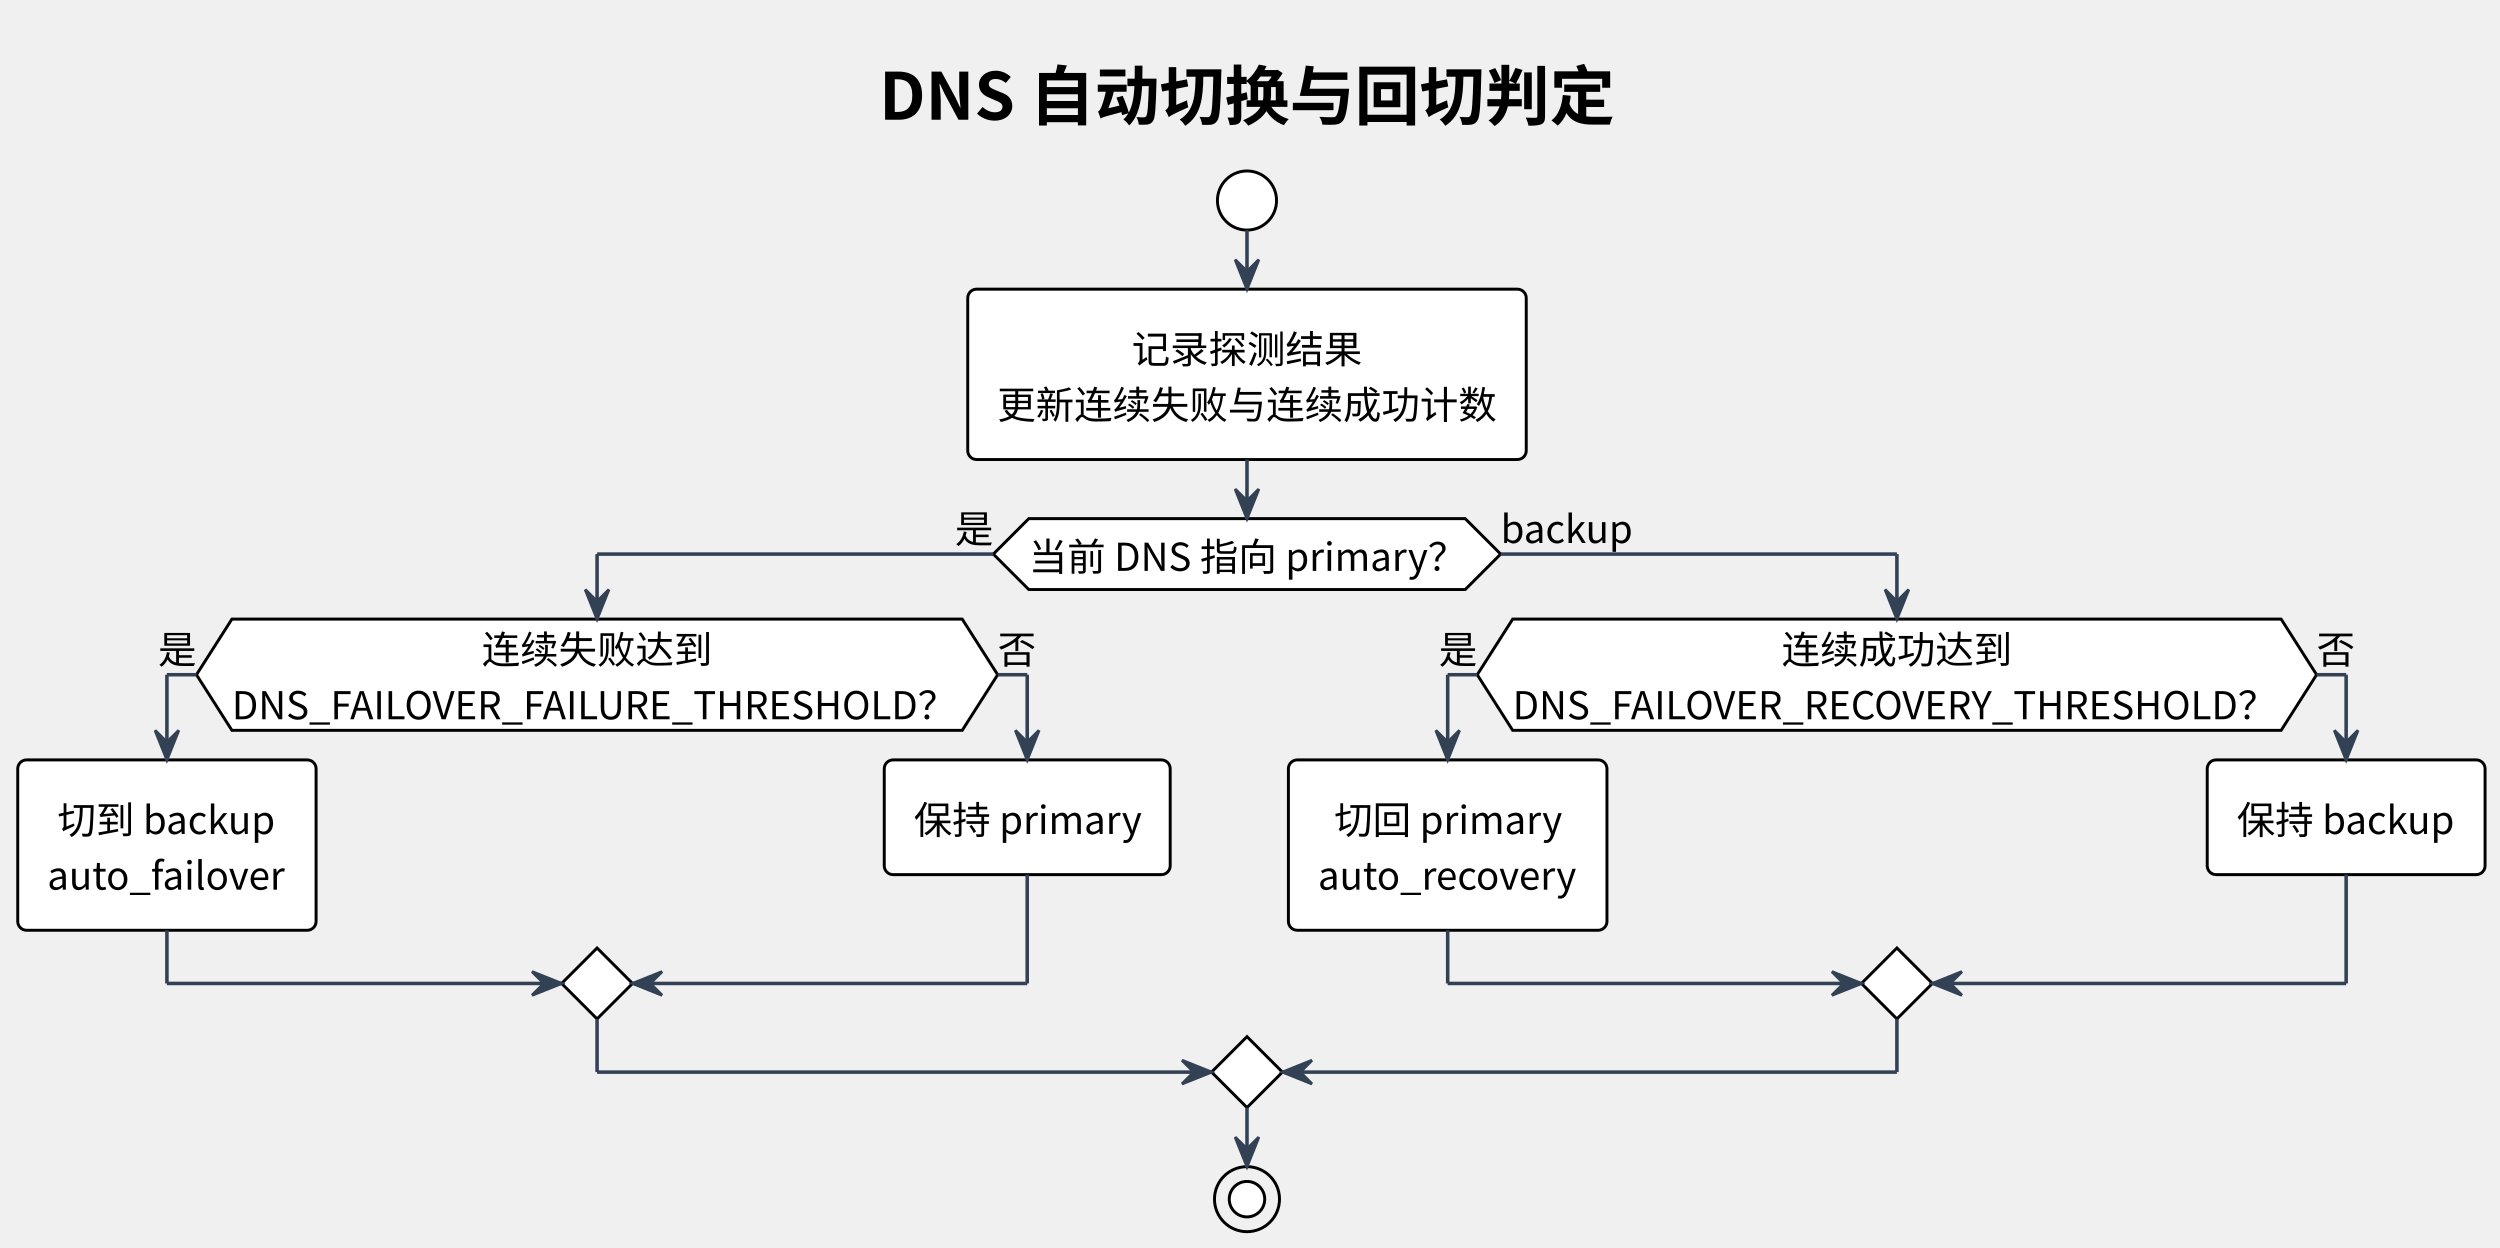
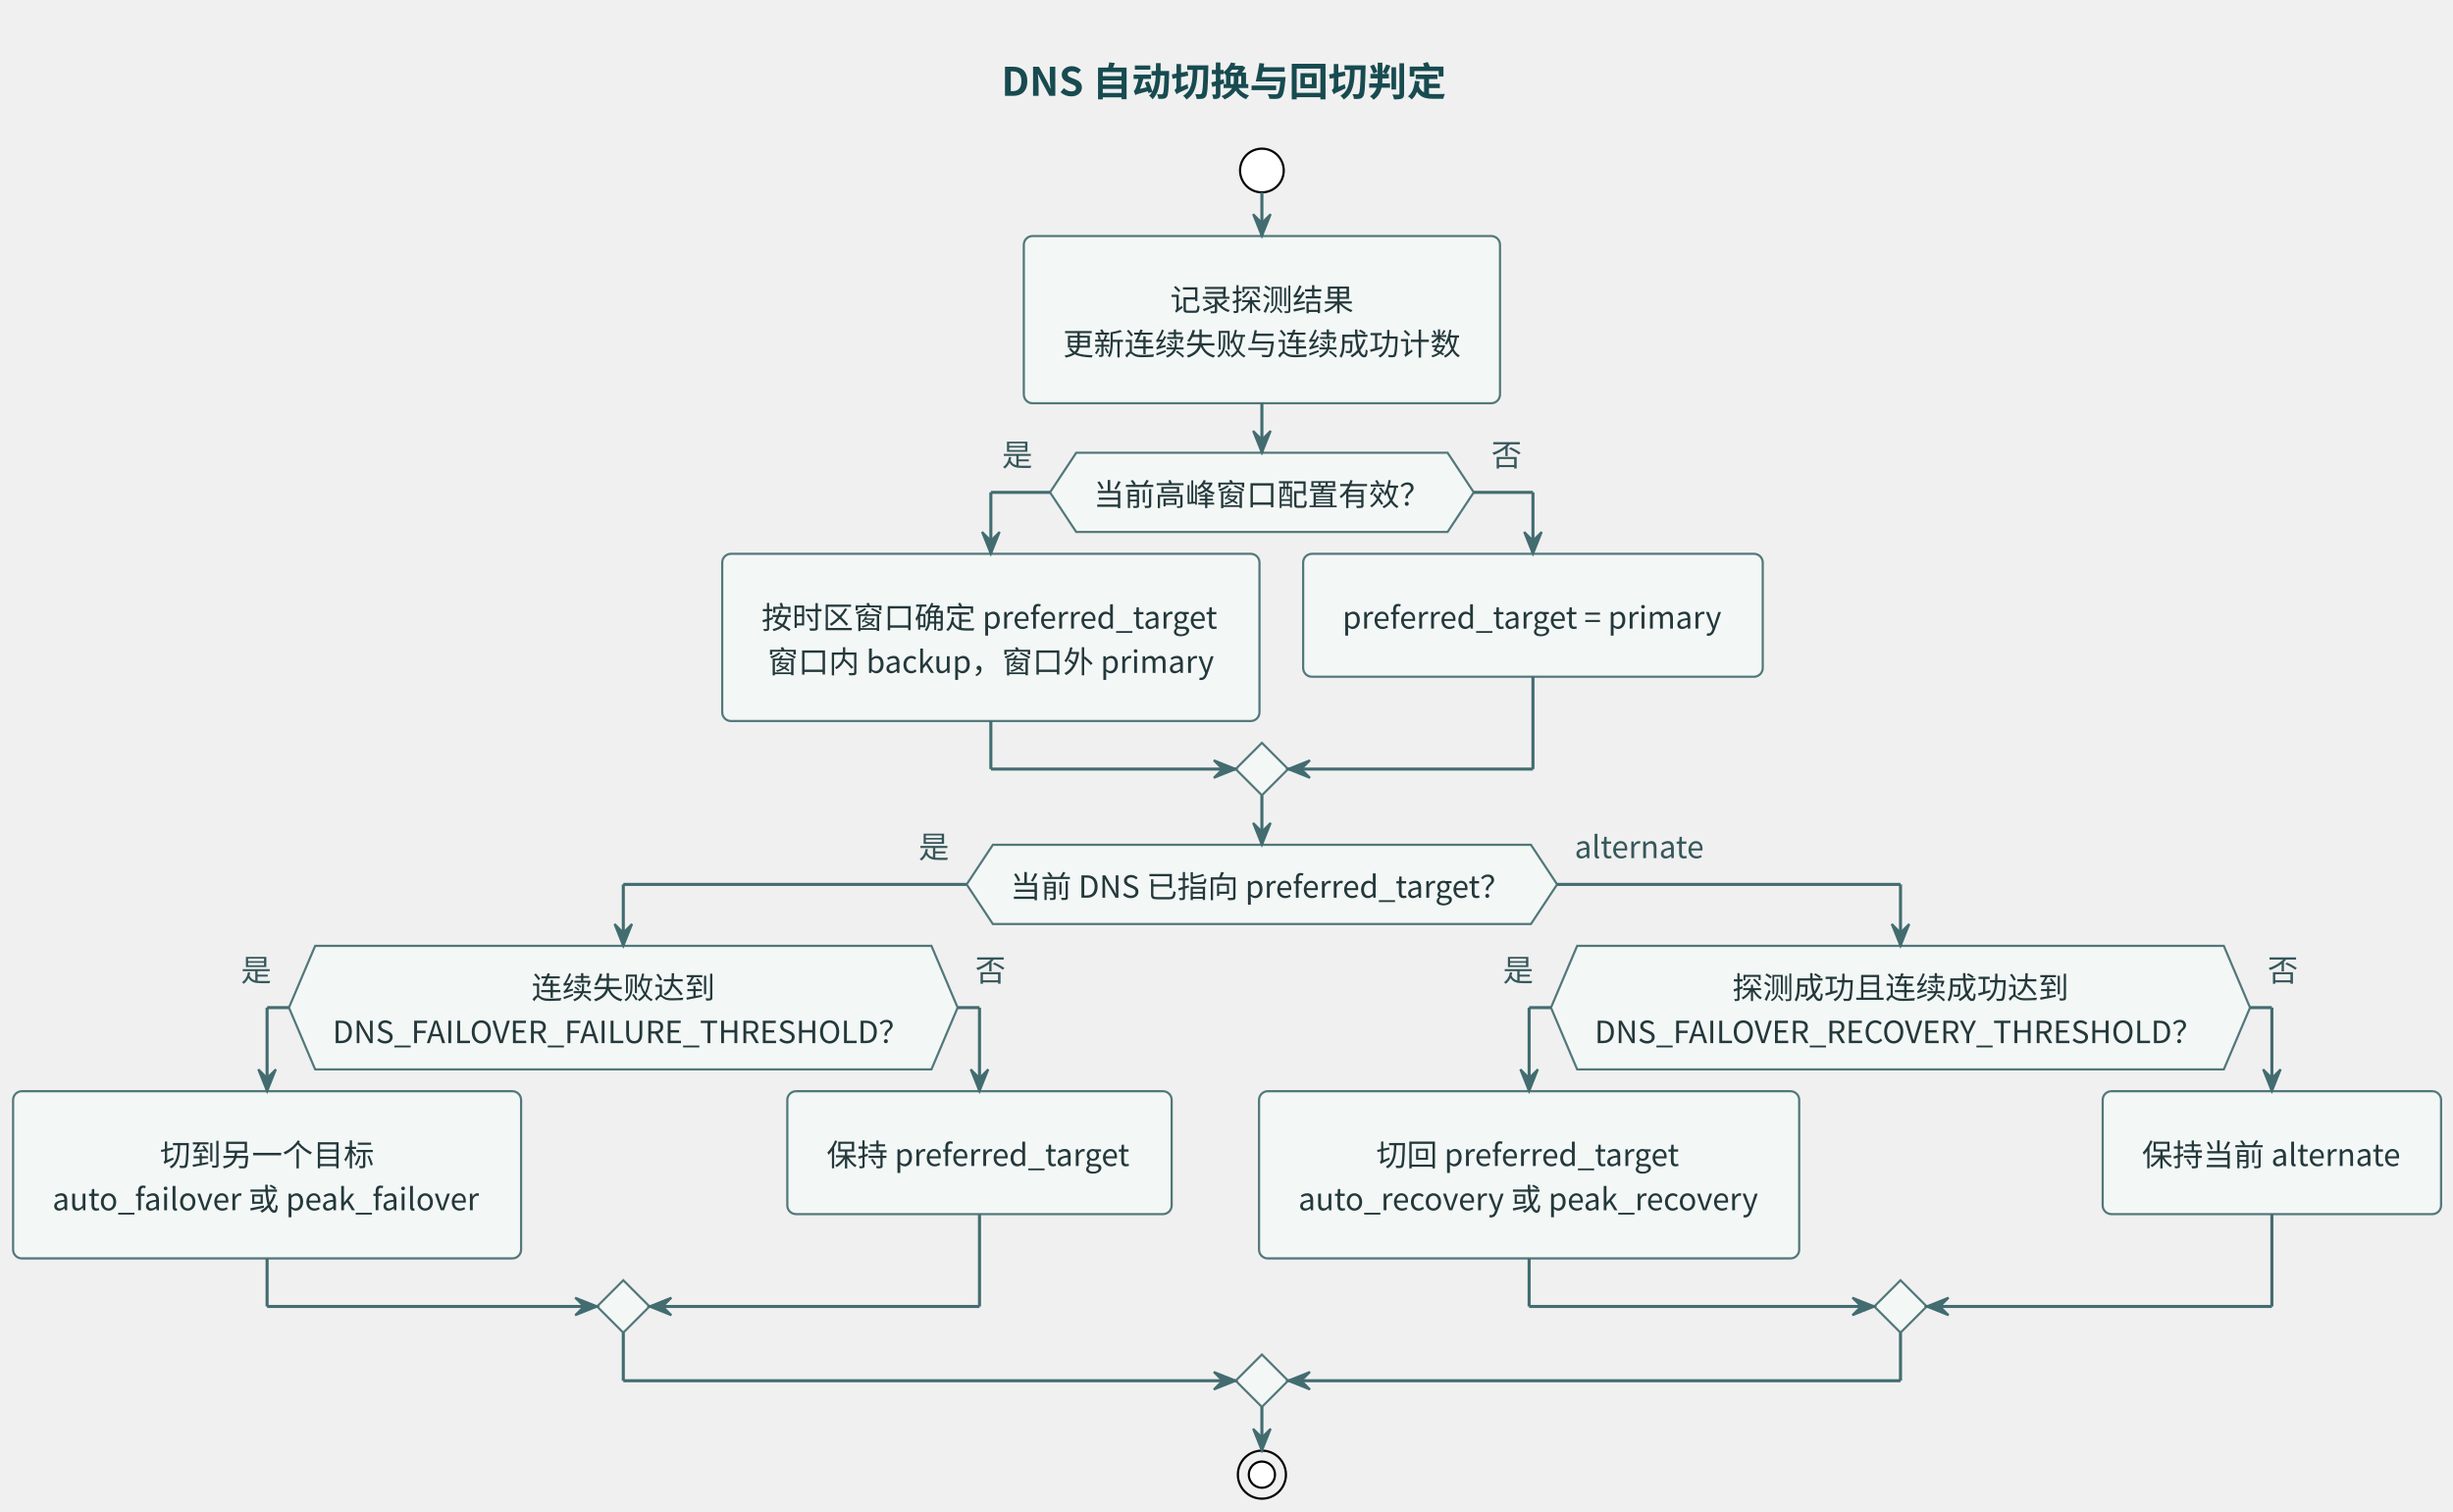
- <svg xmlns="http://www.w3.org/2000/svg" contentStyleType="text/css" data-diagram-type="ACTIVITY" height="422px" preserveAspectRatio="none" style="width:846px;height:422px;background:#FFFFFF;" version="1.1" viewBox="0 0 846 422" width="846px" zoomAndPan="magnify">
+ <svg xmlns="http://www.w3.org/2000/svg" contentStyleType="text/css" data-diagram-type="ACTIVITY" height="692px" preserveAspectRatio="none" style="width:1123px;height:692px;background:#FFFFFF;" version="1.1" viewBox="0 0 1123 692" width="1123px" zoomAndPan="magnify">
  <defs />
  <g>
    <g class="title" data-source-line="2">
-       <text fill="#000000" font-family="Noto Sans CJK SC" font-size="22" font-weight="bold" lengthAdjust="spacing" textLength="248.909" x="297.519" y="40.52">DNS 自动切换与回切判定</text>
+       <text fill="#174B50" font-family="Noto Sans CJK SC" font-size="18" font-weight="bold" lengthAdjust="spacing" textLength="203.651" x="458.444" y="43.88">DNS 自动切换与回切判定</text>
    </g>
-     <ellipse cx="421.981" cy="67.856" fill="#FFFFFF" rx="10" ry="10" style="stroke:#000000;stroke-width:1;" />
-     <rect fill="#FFFFFF" height="57.648" rx="3" ry="3" style="stroke:#000000;stroke-width:1;" width="189" x="327.481" y="97.856" />
-     <text fill="#000000" font-family="Noto Sans CJK SC" font-size="13" lengthAdjust="spacing" textLength="78" x="382.981" y="122.936">记录探测结果</text>
-     <text fill="#000000" font-family="Noto Sans CJK SC" font-size="13" lengthAdjust="spacing" textLength="169" x="337.481" y="141.76">更新连续失败与连续成功计数</text>
-     <polygon fill="#FFFFFF" points="348.141,175.504,495.821,175.504,507.821,187.504,495.821,199.504,348.141,199.504,336.141,187.504,348.141,175.504" style="stroke:#000000;stroke-width:1;" />
-     <text fill="#000000" font-family="Noto Sans CJK SC" font-size="13" lengthAdjust="spacing" textLength="147.68" x="348.141" y="193.172">当前 DNS 指向 primary？</text>
-     <text fill="#000000" font-family="Noto Sans CJK SC" font-size="13" lengthAdjust="spacing" textLength="13" x="323.141" y="183.76">是</text>
-     <text fill="#000000" font-family="Noto Sans CJK SC" font-size="13" lengthAdjust="spacing" textLength="45.11" x="507.821" y="183.76">backup</text>
-     <polygon fill="#FFFFFF" points="78.482,209.504,325.612,209.504,337.612,228.328,325.612,247.152,78.482,247.152,66.482,228.328,78.482,209.504" style="stroke:#000000;stroke-width:1;" />
-     <text fill="#000000" font-family="Noto Sans CJK SC" font-size="13" lengthAdjust="spacing" textLength="78" x="163.047" y="224.584">连续失败达到</text>
-     <text fill="#000000" font-family="Noto Sans CJK SC" font-size="13" lengthAdjust="spacing" textLength="247.13" x="78.482" y="243.408">DNS_FAILOVER_FAILURE_THRESHOLD？</text>
-     <text fill="#000000" font-family="Noto Sans CJK SC" font-size="13" lengthAdjust="spacing" textLength="13" x="53.482" y="224.584">是</text>
-     <text fill="#000000" font-family="Noto Sans CJK SC" font-size="13" lengthAdjust="spacing" textLength="13" x="337.612" y="224.584">否</text>
-     <rect fill="#FFFFFF" height="57.648" rx="3" ry="3" style="stroke:#000000;stroke-width:1;" width="100.964" x="6" y="257.152" />
-     <text fill="#000000" font-family="Noto Sans CJK SC" font-size="13" lengthAdjust="spacing" textLength="74.022" x="19.471" y="282.232">切到 backup</text>
-     <text fill="#000000" font-family="Noto Sans CJK SC" font-size="13" lengthAdjust="spacing" textLength="80.964" x="16" y="301.056">auto_failover</text>
-     <rect fill="#FFFFFF" height="38.824" rx="3" ry="3" style="stroke:#000000;stroke-width:1;" width="96.765" x="299.23" y="257.152" />
-     <text fill="#000000" font-family="Noto Sans CJK SC" font-size="13" lengthAdjust="spacing" textLength="76.765" x="309.23" y="282.232">保持 primary</text>
-     <polygon fill="#FFFFFF" points="202.047,320.8,214.047,332.8,202.047,344.8,190.047,332.8,202.047,320.8" style="stroke:#000000;stroke-width:1;" />
-     <polygon fill="#FFFFFF" points="511.896,209.504,771.935,209.504,783.935,228.328,771.935,247.152,511.896,247.152,499.896,228.328,511.896,209.504" style="stroke:#000000;stroke-width:1;" />
-     <text fill="#000000" font-family="Noto Sans CJK SC" font-size="13" lengthAdjust="spacing" textLength="78" x="602.915" y="224.584">连续成功达到</text>
-     <text fill="#000000" font-family="Noto Sans CJK SC" font-size="13" lengthAdjust="spacing" textLength="260.039" x="511.896" y="243.408">DNS_FAILOVER_RECOVERY_THRESHOLD？</text>
-     <text fill="#000000" font-family="Noto Sans CJK SC" font-size="13" lengthAdjust="spacing" textLength="13" x="486.896" y="224.584">是</text>
-     <text fill="#000000" font-family="Noto Sans CJK SC" font-size="13" lengthAdjust="spacing" textLength="13" x="783.935" y="224.584">否</text>
-     <rect fill="#FFFFFF" height="57.648" rx="3" ry="3" style="stroke:#000000;stroke-width:1;" width="107.802" x="435.995" y="257.152" />
-     <text fill="#000000" font-family="Noto Sans CJK SC" font-size="13" lengthAdjust="spacing" textLength="76.765" x="451.513" y="282.232">切回 primary</text>
-     <text fill="#000000" font-family="Noto Sans CJK SC" font-size="13" lengthAdjust="spacing" textLength="87.802" x="445.995" y="301.056">auto_recovery</text>
-     <rect fill="#FFFFFF" height="38.824" rx="3" ry="3" style="stroke:#000000;stroke-width:1;" width="94.022" x="746.924" y="257.152" />
-     <text fill="#000000" font-family="Noto Sans CJK SC" font-size="13" lengthAdjust="spacing" textLength="74.022" x="756.924" y="282.232">保持 backup</text>
-     <polygon fill="#FFFFFF" points="641.915,320.8,653.915,332.8,641.915,344.8,629.915,332.8,641.915,320.8" style="stroke:#000000;stroke-width:1;" />
-     <polygon fill="#FFFFFF" points="421.981,350.8,433.981,362.8,421.981,374.8,409.981,362.8,421.981,350.8" style="stroke:#000000;stroke-width:1;" />
-     <ellipse cx="421.981" cy="405.8" fill="none" rx="11" ry="11" style="stroke:#000000;stroke-width:1;" />
-     <ellipse cx="421.981" cy="405.8" fill="#FFFFFF" rx="6" ry="6" style="stroke:#000000;stroke-width:1;" />
-     <line style="stroke:#334155;stroke-width:1.2;" x1="421.981" x2="421.981" y1="77.856" y2="97.856" />
-     <polygon fill="#334155" points="417.981,87.856,421.981,97.856,425.981,87.856,421.981,91.856" style="stroke:#334155;stroke-width:1;" />
-     <line style="stroke:#334155;stroke-width:1.2;" x1="66.482" x2="56.482" y1="228.328" y2="228.328" />
-     <line style="stroke:#334155;stroke-width:1.2;" x1="56.482" x2="56.482" y1="228.328" y2="257.152" />
-     <polygon fill="#334155" points="52.482,247.152,56.482,257.152,60.482,247.152,56.482,251.152" style="stroke:#334155;stroke-width:1;" />
-     <line style="stroke:#334155;stroke-width:1.2;" x1="337.612" x2="347.612" y1="228.328" y2="228.328" />
-     <line style="stroke:#334155;stroke-width:1.2;" x1="347.612" x2="347.612" y1="228.328" y2="257.152" />
-     <polygon fill="#334155" points="343.612,247.152,347.612,257.152,351.612,247.152,347.612,251.152" style="stroke:#334155;stroke-width:1;" />
-     <line style="stroke:#334155;stroke-width:1.2;" x1="56.482" x2="56.482" y1="314.8" y2="332.8" />
-     <line style="stroke:#334155;stroke-width:1.2;" x1="56.482" x2="190.047" y1="332.8" y2="332.8" />
-     <polygon fill="#334155" points="180.047,328.8,190.047,332.8,180.047,336.8,184.047,332.8" style="stroke:#334155;stroke-width:1;" />
-     <line style="stroke:#334155;stroke-width:1.2;" x1="347.612" x2="347.612" y1="295.976" y2="332.8" />
-     <line style="stroke:#334155;stroke-width:1.2;" x1="347.612" x2="214.047" y1="332.8" y2="332.8" />
-     <polygon fill="#334155" points="224.047,328.8,214.047,332.8,224.047,336.8,220.047,332.8" style="stroke:#334155;stroke-width:1;" />
-     <line style="stroke:#334155;stroke-width:1.2;" x1="499.896" x2="489.896" y1="228.328" y2="228.328" />
-     <line style="stroke:#334155;stroke-width:1.2;" x1="489.896" x2="489.896" y1="228.328" y2="257.152" />
-     <polygon fill="#334155" points="485.896,247.152,489.896,257.152,493.896,247.152,489.896,251.152" style="stroke:#334155;stroke-width:1;" />
-     <line style="stroke:#334155;stroke-width:1.2;" x1="783.935" x2="793.935" y1="228.328" y2="228.328" />
-     <line style="stroke:#334155;stroke-width:1.2;" x1="793.935" x2="793.935" y1="228.328" y2="257.152" />
-     <polygon fill="#334155" points="789.935,247.152,793.935,257.152,797.935,247.152,793.935,251.152" style="stroke:#334155;stroke-width:1;" />
-     <line style="stroke:#334155;stroke-width:1.2;" x1="489.896" x2="489.896" y1="314.8" y2="332.8" />
-     <line style="stroke:#334155;stroke-width:1.2;" x1="489.896" x2="629.915" y1="332.8" y2="332.8" />
-     <polygon fill="#334155" points="619.915,328.8,629.915,332.8,619.915,336.8,623.915,332.8" style="stroke:#334155;stroke-width:1;" />
-     <line style="stroke:#334155;stroke-width:1.2;" x1="793.935" x2="793.935" y1="295.976" y2="332.8" />
-     <line style="stroke:#334155;stroke-width:1.2;" x1="793.935" x2="653.915" y1="332.8" y2="332.8" />
-     <polygon fill="#334155" points="663.915,328.8,653.915,332.8,663.915,336.8,659.915,332.8" style="stroke:#334155;stroke-width:1;" />
-     <line style="stroke:#334155;stroke-width:1.2;" x1="336.141" x2="202.047" y1="187.504" y2="187.504" />
-     <line style="stroke:#334155;stroke-width:1.2;" x1="202.047" x2="202.047" y1="187.504" y2="209.504" />
-     <polygon fill="#334155" points="198.047,199.504,202.047,209.504,206.047,199.504,202.047,203.504" style="stroke:#334155;stroke-width:1;" />
-     <line style="stroke:#334155;stroke-width:1.2;" x1="507.821" x2="641.915" y1="187.504" y2="187.504" />
-     <line style="stroke:#334155;stroke-width:1.2;" x1="641.915" x2="641.915" y1="187.504" y2="209.504" />
-     <polygon fill="#334155" points="637.915,199.504,641.915,209.504,645.915,199.504,641.915,203.504" style="stroke:#334155;stroke-width:1;" />
-     <line style="stroke:#334155;stroke-width:1.2;" x1="202.047" x2="202.047" y1="344.8" y2="362.8" />
-     <line style="stroke:#334155;stroke-width:1.2;" x1="202.047" x2="409.981" y1="362.8" y2="362.8" />
-     <polygon fill="#334155" points="399.981,358.8,409.981,362.8,399.981,366.8,403.981,362.8" style="stroke:#334155;stroke-width:1;" />
-     <line style="stroke:#334155;stroke-width:1.2;" x1="641.915" x2="641.915" y1="344.8" y2="362.8" />
-     <line style="stroke:#334155;stroke-width:1.2;" x1="641.915" x2="433.981" y1="362.8" y2="362.8" />
-     <polygon fill="#334155" points="443.981,358.8,433.981,362.8,443.981,366.8,439.981,362.8" style="stroke:#334155;stroke-width:1;" />
-     <line style="stroke:#334155;stroke-width:1.2;" x1="421.981" x2="421.981" y1="155.504" y2="175.504" />
-     <polygon fill="#334155" points="417.981,165.504,421.981,175.504,425.981,165.504,421.981,169.504" style="stroke:#334155;stroke-width:1;" />
-     <line style="stroke:#334155;stroke-width:1.2;" x1="421.981" x2="421.981" y1="374.8" y2="394.8" />
-     <polygon fill="#334155" points="417.981,384.8,421.981,394.8,425.981,384.8,421.981,388.8" style="stroke:#334155;stroke-width:1;" />
+     <ellipse cx="577.705" cy="78.064" fill="#FFFFFF" rx="10" ry="10" style="stroke:#000000;stroke-width:1;" />
+     <rect fill="#F3F8F6" height="76.544" rx="4" ry="4" style="stroke:#52777A;stroke-width:1;" width="217.999" x="468.706" y="108.064" />
+     <text fill="#24383B" font-family="Noto Sans CJK SC" font-size="14" lengthAdjust="spacing" textLength="84" x="535.705" y="142.304">记录探测结果</text>
+     <text fill="#24383B" font-family="Noto Sans CJK SC" font-size="14" lengthAdjust="spacing" textLength="181.999" x="486.706" y="162.576">更新连续失败与连续成功计数</text>
+     <polygon fill="#F3F8F6" points="492.706,207.276,662.705,207.276,674.705,225.412,662.705,243.548,492.706,243.548,480.706,225.412,492.706,207.276" style="stroke:#52777A;stroke-width:1;" />
+     <text fill="#24383B" font-family="Noto Sans CJK SC" font-size="14" lengthAdjust="spacing" textLength="153.999" x="500.706" y="231.516">当前高峰窗口配置有效？</text>
+     <text fill="#36575B" font-family="Noto Sans CJK SC" font-size="14" lengthAdjust="spacing" textLength="14" x="458.706" y="213.38">是</text>
+     <text fill="#36575B" font-family="Noto Sans CJK SC" font-size="14" lengthAdjust="spacing" textLength="14" x="682.705" y="213.38">否</text>
+     <rect fill="#F3F8F6" height="76.544" rx="4" ry="4" style="stroke:#52777A;stroke-width:1;" width="245.957" x="330.638" y="253.548" />
+     <text fill="#24383B" font-family="Noto Sans CJK SC" font-size="14" lengthAdjust="spacing" textLength="209.957" x="348.638" y="287.787">按时区窗口确定 preferred_target</text>
+     <text fill="#24383B" font-family="Noto Sans CJK SC" font-size="14" lengthAdjust="spacing" textLength="204.385" x="351.424" y="308.059">窗口内 backup，窗口外 primary</text>
+     <rect fill="#F3F8F6" height="56.272" rx="4" ry="4" style="stroke:#52777A;stroke-width:1;" width="210.397" x="596.595" y="253.548" />
+     <text fill="#24383B" font-family="Noto Sans CJK SC" font-size="14" lengthAdjust="spacing" textLength="174.397" x="614.595" y="287.787">preferred_target = primary</text>
+     <polygon fill="#F3F8F6" points="577.705,340.091,589.705,352.091,577.705,364.091,565.705,352.091,577.705,340.091" style="stroke:#52777A;stroke-width:1;" />
+     <polygon fill="#F3F8F6" points="454.542,386.759,700.869,386.759,712.869,404.895,700.869,423.031,454.542,423.031,442.542,404.895,454.542,386.759" style="stroke:#52777A;stroke-width:1;" />
+     <text fill="#24383B" font-family="Noto Sans CJK SC" font-size="14" lengthAdjust="spacing" textLength="230.327" x="462.542" y="410.999">当前 DNS 已指向 preferred_target？</text>
+     <text fill="#36575B" font-family="Noto Sans CJK SC" font-size="14" lengthAdjust="spacing" textLength="14" x="420.542" y="392.863">是</text>
+     <text fill="#36575B" font-family="Noto Sans CJK SC" font-size="14" lengthAdjust="spacing" textLength="59.78" x="720.869" y="392.863">alternate</text>
+     <polygon fill="#F3F8F6" points="144.28,433.031,426.419,433.031,438.419,461.303,426.419,489.575,144.28,489.575,132.28,461.303,144.28,433.031" style="stroke:#52777A;stroke-width:1;" />
+     <text fill="#24383B" font-family="Noto Sans CJK SC" font-size="14" lengthAdjust="spacing" textLength="84" x="243.349" y="457.271">连续失败达到</text>
+     <text fill="#24383B" font-family="Noto Sans CJK SC" font-size="14" lengthAdjust="spacing" textLength="266.139" x="152.28" y="477.543">DNS_FAILOVER_FAILURE_THRESHOLD？</text>
+     <text fill="#36575B" font-family="Noto Sans CJK SC" font-size="14" lengthAdjust="spacing" textLength="14" x="110.28" y="449.271">是</text>
+     <text fill="#36575B" font-family="Noto Sans CJK SC" font-size="14" lengthAdjust="spacing" textLength="14" x="446.419" y="449.271">否</text>
+     <rect fill="#F3F8F6" height="76.544" rx="4" ry="4" style="stroke:#52777A;stroke-width:1;" width="232.559" x="6" y="499.575" />
+     <text fill="#24383B" font-family="Noto Sans CJK SC" font-size="14" lengthAdjust="spacing" textLength="98" x="73.28" y="533.815">切到另一个目标</text>
+     <text fill="#24383B" font-family="Noto Sans CJK SC" font-size="14" lengthAdjust="spacing" textLength="196.559" x="24" y="554.087">auto_failover 或 peak_failover</text>
+     <rect fill="#F3F8F6" height="56.272" rx="4" ry="4" style="stroke:#52777A;stroke-width:1;" width="175.957" x="360.44" y="499.575" />
+     <text fill="#24383B" font-family="Noto Sans CJK SC" font-size="14" lengthAdjust="spacing" textLength="139.957" x="378.44" y="533.815">保持 preferred_target</text>
+     <polygon fill="#F3F8F6" points="285.349,586.119,297.349,598.119,285.349,610.119,273.349,598.119,285.349,586.119" style="stroke:#52777A;stroke-width:1;" />
+     <polygon fill="#F3F8F6" points="722.041,433.031,1018.082,433.031,1030.082,461.303,1018.082,489.575,722.041,489.575,710.041,461.303,722.041,433.031" style="stroke:#52777A;stroke-width:1;" />
+     <text fill="#24383B" font-family="Noto Sans CJK SC" font-size="14" lengthAdjust="spacing" textLength="153.999" x="793.062" y="457.271">探测成功且连续成功达到</text>
+     <text fill="#24383B" font-family="Noto Sans CJK SC" font-size="14" lengthAdjust="spacing" textLength="280.041" x="730.041" y="477.543">DNS_FAILOVER_RECOVERY_THRESHOLD？</text>
+     <text fill="#36575B" font-family="Noto Sans CJK SC" font-size="14" lengthAdjust="spacing" textLength="14" x="688.041" y="449.271">是</text>
+     <text fill="#36575B" font-family="Noto Sans CJK SC" font-size="14" lengthAdjust="spacing" textLength="14" x="1038.082" y="449.271">否</text>
+     <rect fill="#F3F8F6" height="76.544" rx="4" ry="4" style="stroke:#52777A;stroke-width:1;" width="247.287" x="576.397" y="499.575" />
+     <text fill="#24383B" font-family="Noto Sans CJK SC" font-size="14" lengthAdjust="spacing" textLength="139.957" x="630.062" y="533.815">切回 preferred_target</text>
+     <text fill="#24383B" font-family="Noto Sans CJK SC" font-size="14" lengthAdjust="spacing" textLength="211.287" x="594.397" y="554.087">auto_recovery 或 peak_recovery</text>
+     <rect fill="#F3F8F6" height="56.272" rx="4" ry="4" style="stroke:#52777A;stroke-width:1;" width="154.916" x="962.624" y="499.575" />
+     <text fill="#24383B" font-family="Noto Sans CJK SC" font-size="14" lengthAdjust="spacing" textLength="118.915" x="980.624" y="533.815">保持当前 alternate</text>
+     <polygon fill="#F3F8F6" points="870.061,586.119,882.061,598.119,870.061,610.119,858.061,598.119,870.061,586.119" style="stroke:#52777A;stroke-width:1;" />
+     <polygon fill="#F3F8F6" points="577.705,620.119,589.705,632.119,577.705,644.119,565.705,632.119,577.705,620.119" style="stroke:#52777A;stroke-width:1;" />
+     <ellipse cx="577.705" cy="675.119" fill="none" rx="11" ry="11" style="stroke:#000000;stroke-width:1;" />
+     <ellipse cx="577.705" cy="675.119" fill="#FFFFFF" rx="6" ry="6" style="stroke:#000000;stroke-width:1;" />
+     <line style="stroke:#426C70;stroke-width:1.4;" x1="577.705" x2="577.705" y1="88.064" y2="108.064" />
+     <polygon fill="#426C70" points="573.705,98.064,577.705,108.064,581.705,98.064,577.705,102.064" style="stroke:#426C70;stroke-width:1;" />
+     <line style="stroke:#426C70;stroke-width:1.4;" x1="480.706" x2="453.617" y1="225.412" y2="225.412" />
+     <line style="stroke:#426C70;stroke-width:1.4;" x1="453.617" x2="453.617" y1="225.412" y2="253.548" />
+     <polygon fill="#426C70" points="449.617,243.548,453.617,253.548,457.617,243.548,453.617,247.548" style="stroke:#426C70;stroke-width:1;" />
+     <line style="stroke:#426C70;stroke-width:1.4;" x1="674.705" x2="701.794" y1="225.412" y2="225.412" />
+     <line style="stroke:#426C70;stroke-width:1.4;" x1="701.794" x2="701.794" y1="225.412" y2="253.548" />
+     <polygon fill="#426C70" points="697.794,243.548,701.794,253.548,705.794,243.548,701.794,247.548" style="stroke:#426C70;stroke-width:1;" />
+     <line style="stroke:#426C70;stroke-width:1.4;" x1="453.617" x2="453.617" y1="330.091" y2="352.091" />
+     <line style="stroke:#426C70;stroke-width:1.4;" x1="453.617" x2="565.705" y1="352.091" y2="352.091" />
+     <polygon fill="#426C70" points="555.705,348.091,565.705,352.091,555.705,356.091,559.705,352.091" style="stroke:#426C70;stroke-width:1;" />
+     <line style="stroke:#426C70;stroke-width:1.4;" x1="701.794" x2="701.794" y1="309.819" y2="352.091" />
+     <line style="stroke:#426C70;stroke-width:1.4;" x1="701.794" x2="589.705" y1="352.091" y2="352.091" />
+     <polygon fill="#426C70" points="599.705,348.091,589.705,352.091,599.705,356.091,595.705,352.091" style="stroke:#426C70;stroke-width:1;" />
+     <line style="stroke:#426C70;stroke-width:1.4;" x1="577.705" x2="577.705" y1="184.608" y2="207.276" />
+     <polygon fill="#426C70" points="573.705,197.276,577.705,207.276,581.705,197.276,577.705,201.276" style="stroke:#426C70;stroke-width:1;" />
+     <line style="stroke:#426C70;stroke-width:1.4;" x1="132.28" x2="122.28" y1="461.303" y2="461.303" />
+     <line style="stroke:#426C70;stroke-width:1.4;" x1="122.28" x2="122.28" y1="461.303" y2="499.575" />
+     <polygon fill="#426C70" points="118.28,489.575,122.28,499.575,126.28,489.575,122.28,493.575" style="stroke:#426C70;stroke-width:1;" />
+     <line style="stroke:#426C70;stroke-width:1.4;" x1="438.419" x2="448.419" y1="461.303" y2="461.303" />
+     <line style="stroke:#426C70;stroke-width:1.4;" x1="448.419" x2="448.419" y1="461.303" y2="499.575" />
+     <polygon fill="#426C70" points="444.419,489.575,448.419,499.575,452.419,489.575,448.419,493.575" style="stroke:#426C70;stroke-width:1;" />
+     <line style="stroke:#426C70;stroke-width:1.4;" x1="122.28" x2="122.28" y1="576.119" y2="598.119" />
+     <line style="stroke:#426C70;stroke-width:1.4;" x1="122.28" x2="273.349" y1="598.119" y2="598.119" />
+     <polygon fill="#426C70" points="263.349,594.119,273.349,598.119,263.349,602.119,267.349,598.119" style="stroke:#426C70;stroke-width:1;" />
+     <line style="stroke:#426C70;stroke-width:1.4;" x1="448.419" x2="448.419" y1="555.847" y2="598.119" />
+     <line style="stroke:#426C70;stroke-width:1.4;" x1="448.419" x2="297.349" y1="598.119" y2="598.119" />
+     <polygon fill="#426C70" points="307.349,594.119,297.349,598.119,307.349,602.119,303.349,598.119" style="stroke:#426C70;stroke-width:1;" />
+     <line style="stroke:#426C70;stroke-width:1.4;" x1="710.041" x2="700.041" y1="461.303" y2="461.303" />
+     <line style="stroke:#426C70;stroke-width:1.4;" x1="700.041" x2="700.041" y1="461.303" y2="499.575" />
+     <polygon fill="#426C70" points="696.041,489.575,700.041,499.575,704.041,489.575,700.041,493.575" style="stroke:#426C70;stroke-width:1;" />
+     <line style="stroke:#426C70;stroke-width:1.4;" x1="1030.082" x2="1040.082" y1="461.303" y2="461.303" />
+     <line style="stroke:#426C70;stroke-width:1.4;" x1="1040.082" x2="1040.082" y1="461.303" y2="499.575" />
+     <polygon fill="#426C70" points="1036.082,489.575,1040.082,499.575,1044.082,489.575,1040.082,493.575" style="stroke:#426C70;stroke-width:1;" />
+     <line style="stroke:#426C70;stroke-width:1.4;" x1="700.041" x2="700.041" y1="576.119" y2="598.119" />
+     <line style="stroke:#426C70;stroke-width:1.4;" x1="700.041" x2="858.061" y1="598.119" y2="598.119" />
+     <polygon fill="#426C70" points="848.061,594.119,858.061,598.119,848.061,602.119,852.061,598.119" style="stroke:#426C70;stroke-width:1;" />
+     <line style="stroke:#426C70;stroke-width:1.4;" x1="1040.082" x2="1040.082" y1="555.847" y2="598.119" />
+     <line style="stroke:#426C70;stroke-width:1.4;" x1="1040.082" x2="882.061" y1="598.119" y2="598.119" />
+     <polygon fill="#426C70" points="892.061,594.119,882.061,598.119,892.061,602.119,888.061,598.119" style="stroke:#426C70;stroke-width:1;" />
+     <line style="stroke:#426C70;stroke-width:1.4;" x1="442.542" x2="285.349" y1="404.895" y2="404.895" />
+     <line style="stroke:#426C70;stroke-width:1.4;" x1="285.349" x2="285.349" y1="404.895" y2="433.031" />
+     <polygon fill="#426C70" points="281.349,423.031,285.349,433.031,289.349,423.031,285.349,427.031" style="stroke:#426C70;stroke-width:1;" />
+     <line style="stroke:#426C70;stroke-width:1.4;" x1="712.869" x2="870.061" y1="404.895" y2="404.895" />
+     <line style="stroke:#426C70;stroke-width:1.4;" x1="870.061" x2="870.061" y1="404.895" y2="433.031" />
+     <polygon fill="#426C70" points="866.061,423.031,870.061,433.031,874.061,423.031,870.061,427.031" style="stroke:#426C70;stroke-width:1;" />
+     <line style="stroke:#426C70;stroke-width:1.4;" x1="285.349" x2="285.349" y1="610.119" y2="632.119" />
+     <line style="stroke:#426C70;stroke-width:1.4;" x1="285.349" x2="565.705" y1="632.119" y2="632.119" />
+     <polygon fill="#426C70" points="555.705,628.119,565.705,632.119,555.705,636.119,559.705,632.119" style="stroke:#426C70;stroke-width:1;" />
+     <line style="stroke:#426C70;stroke-width:1.4;" x1="870.061" x2="870.061" y1="610.119" y2="632.119" />
+     <line style="stroke:#426C70;stroke-width:1.4;" x1="870.061" x2="589.705" y1="632.119" y2="632.119" />
+     <polygon fill="#426C70" points="599.705,628.119,589.705,632.119,599.705,636.119,595.705,632.119" style="stroke:#426C70;stroke-width:1;" />
+     <line style="stroke:#426C70;stroke-width:1.4;" x1="577.705" x2="577.705" y1="364.091" y2="386.759" />
+     <polygon fill="#426C70" points="573.705,376.759,577.705,386.759,581.705,376.759,577.705,380.759" style="stroke:#426C70;stroke-width:1;" />
+     <line style="stroke:#426C70;stroke-width:1.4;" x1="577.705" x2="577.705" y1="644.119" y2="664.119" />
+     <polygon fill="#426C70" points="573.705,654.119,577.705,664.119,581.705,654.119,577.705,658.119" style="stroke:#426C70;stroke-width:1;" />
  </g>
</svg>
